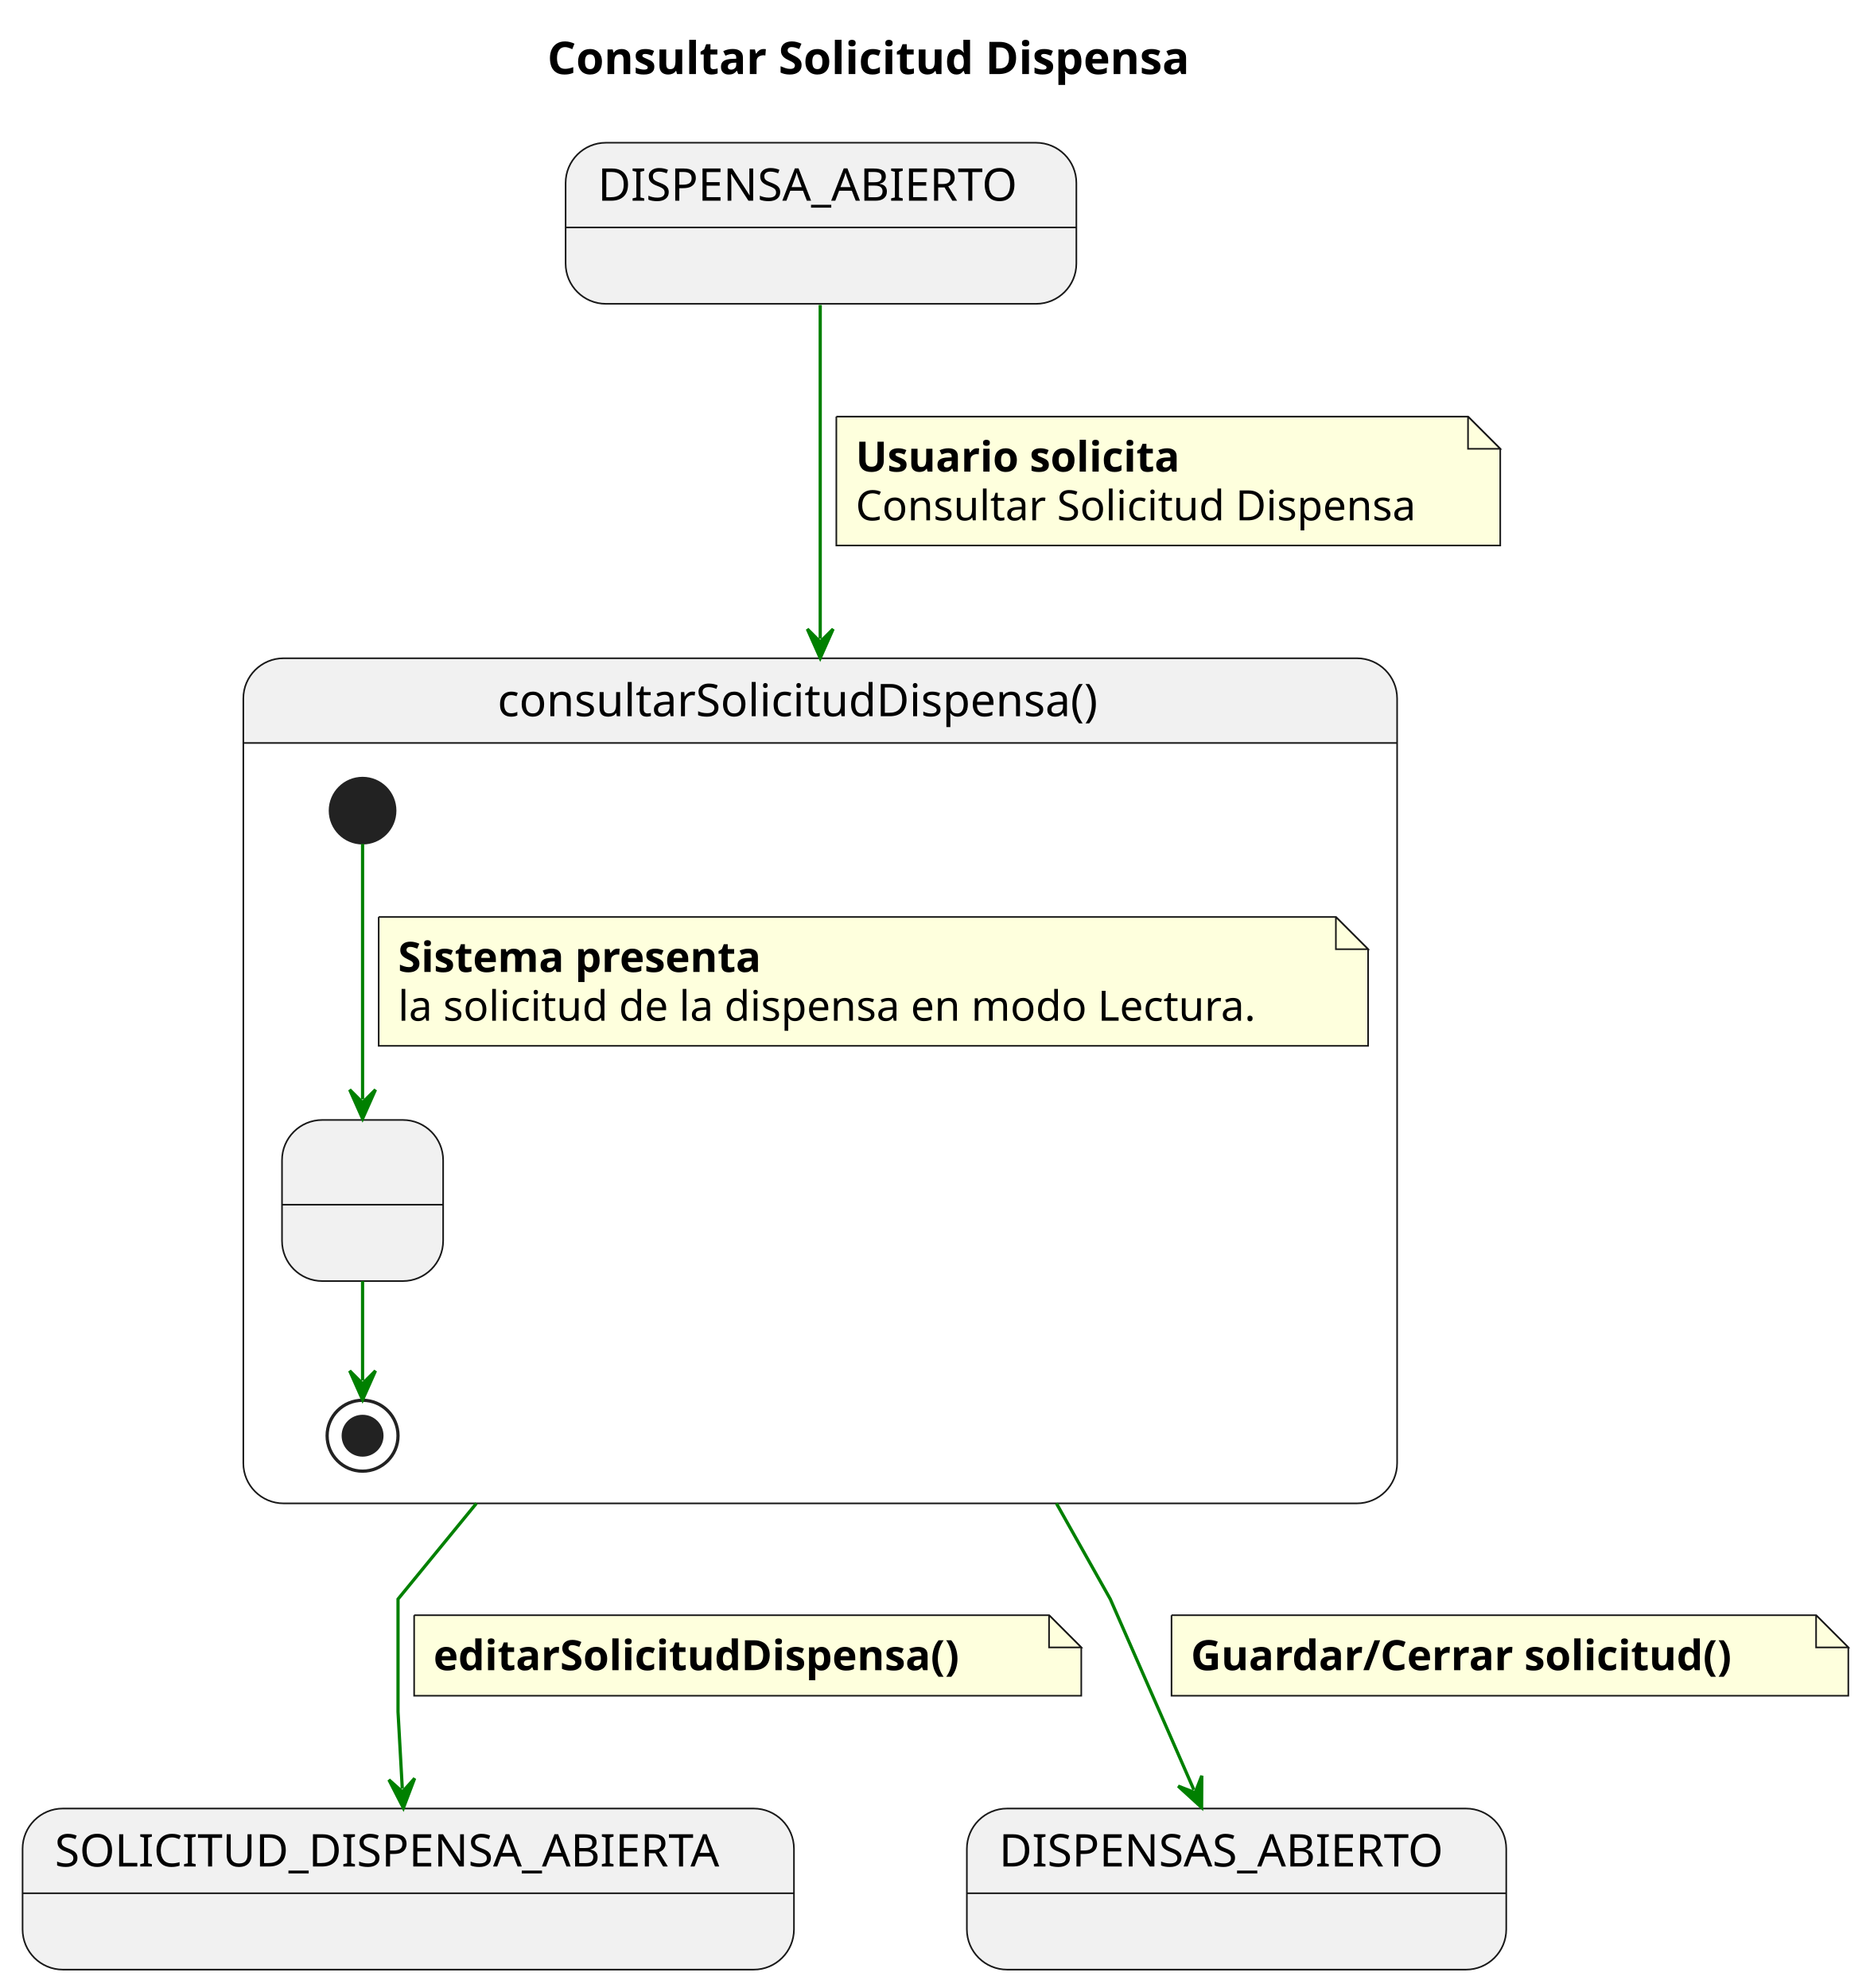
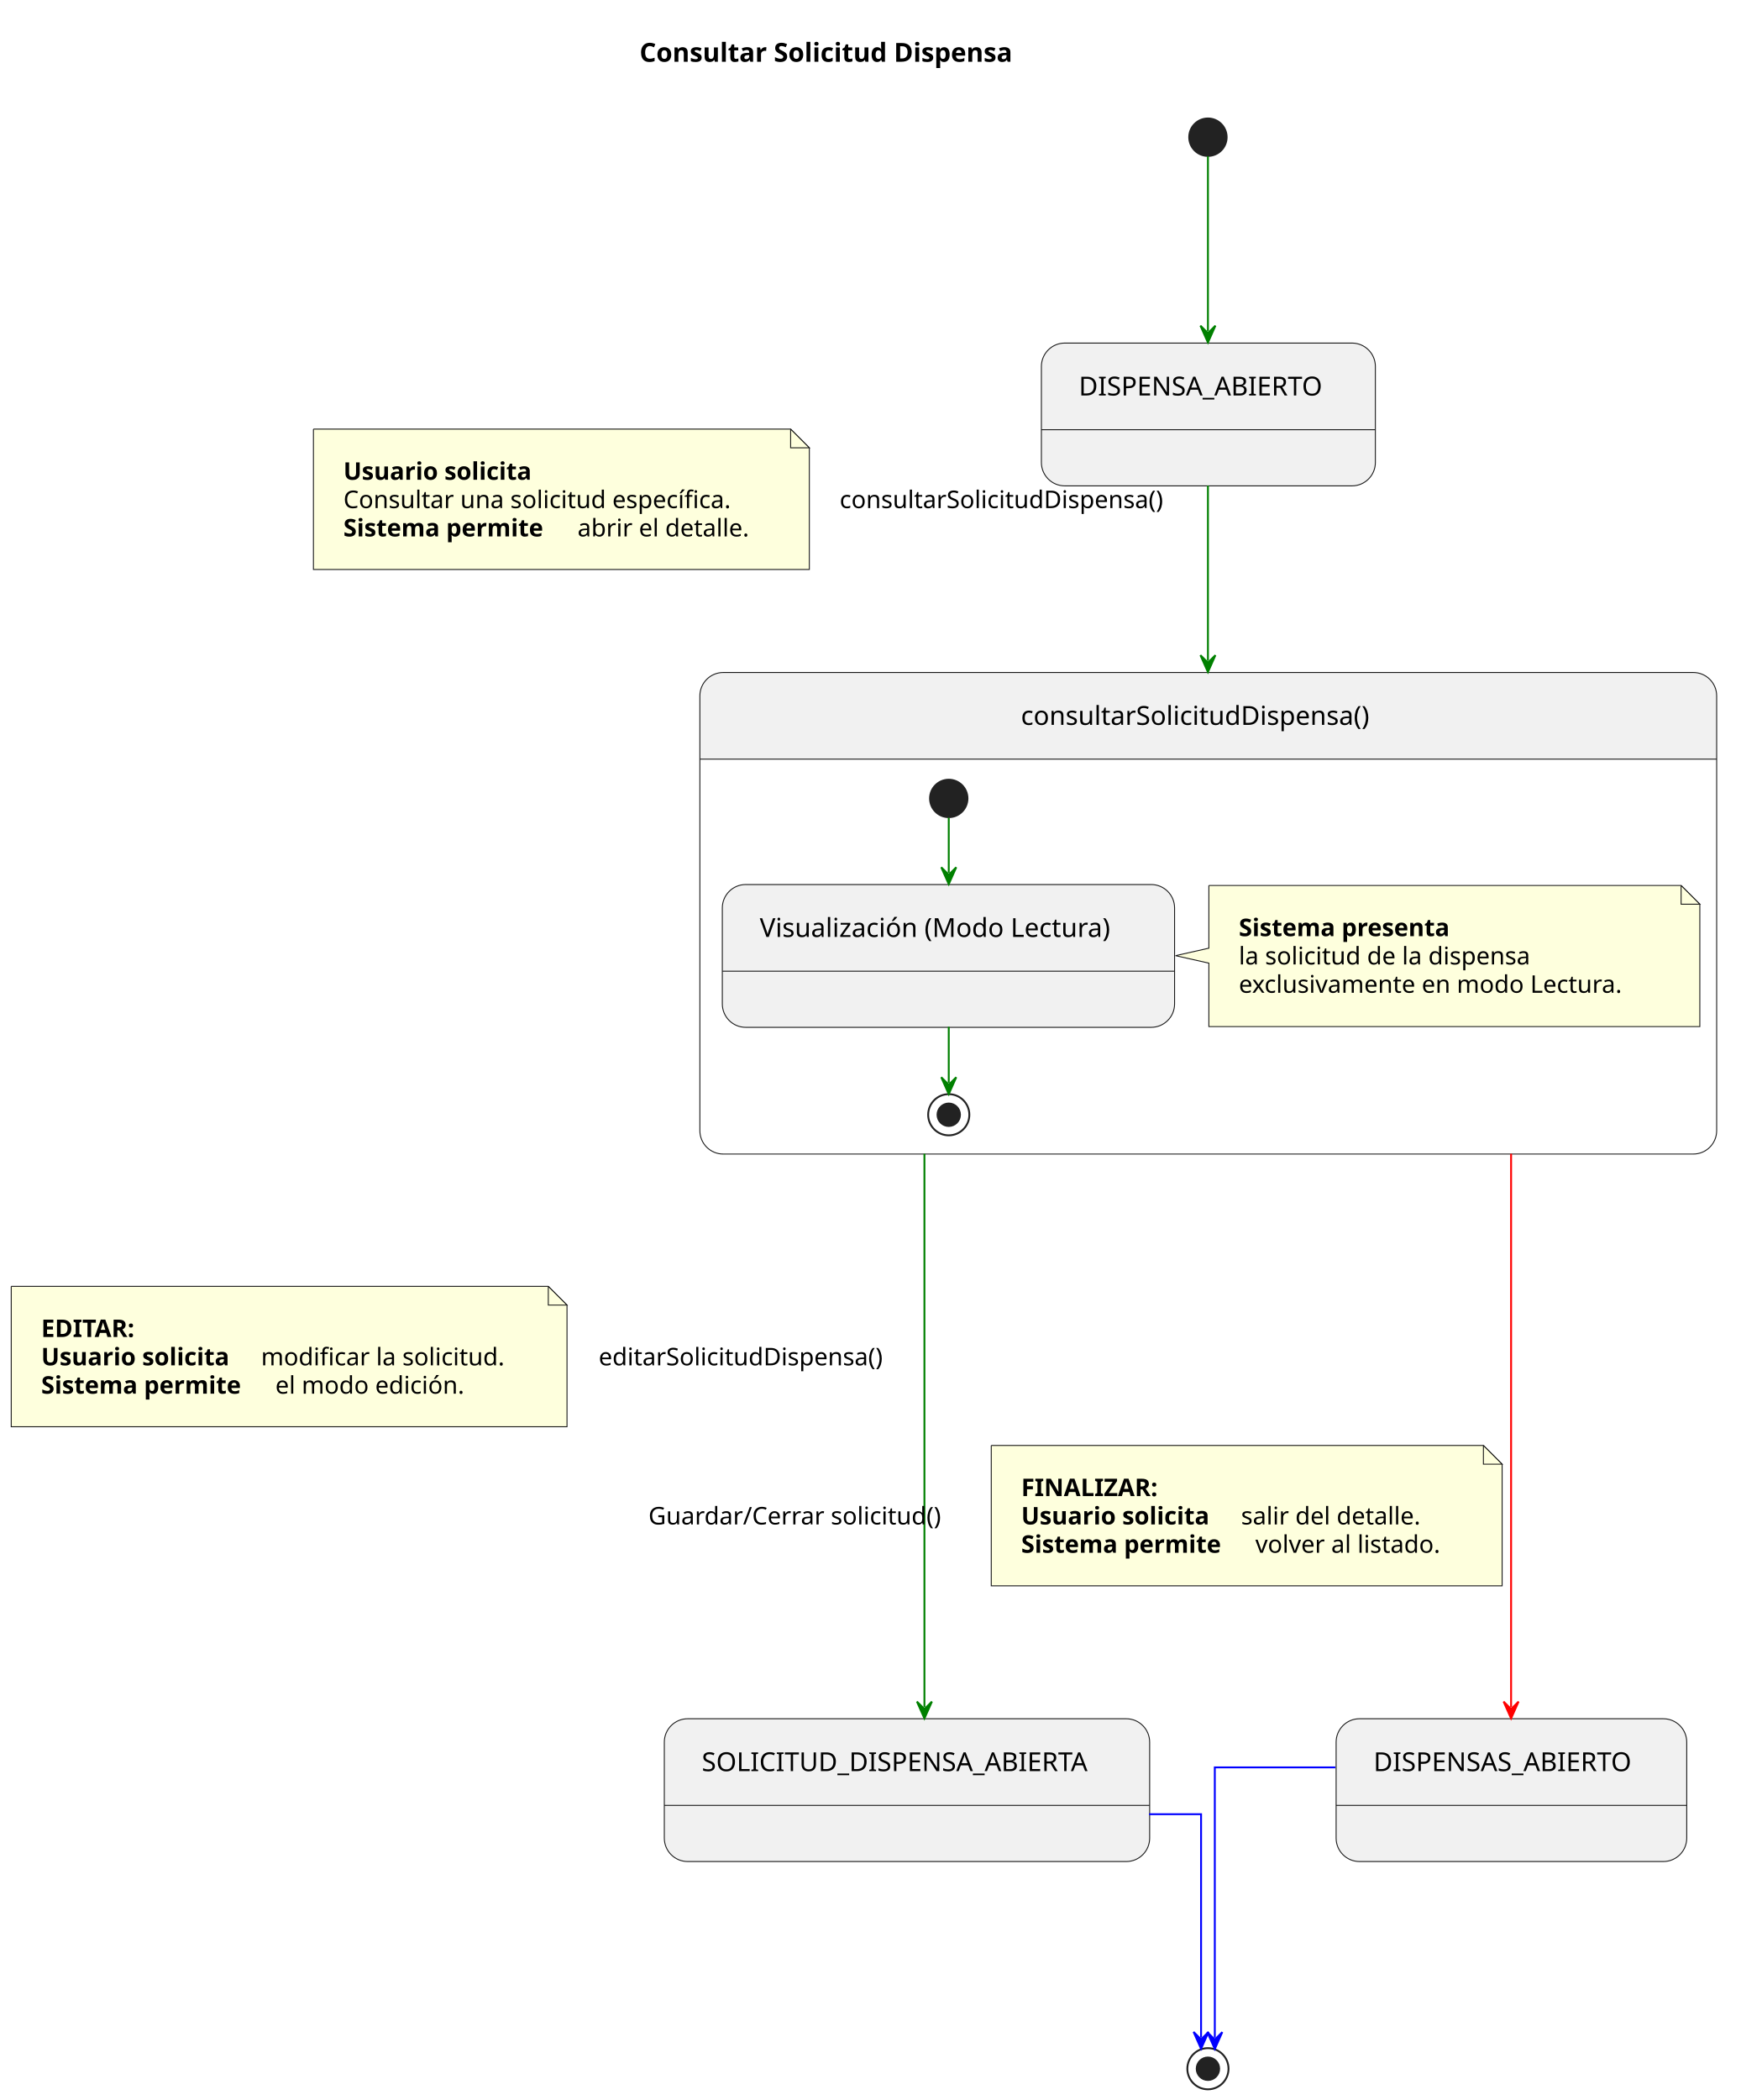
- <svg xmlns="http://www.w3.org/2000/svg" contentStyleType="text/css" data-diagram-type="STATE" height="617px" preserveAspectRatio="none" style="width:580px;height:617px;background:#FFFFFF;" version="1.1" viewBox="0 0 580 617" width="580px" zoomAndPan="magnify">
+ <svg xmlns="http://www.w3.org/2000/svg" contentStyleType="text/css" data-diagram-type="STATE" height="1122px" preserveAspectRatio="none" style="width:930px;height:1122px;background:#FFFFFF;" version="1.1" viewBox="0 0 930 1122" width="930px" zoomAndPan="magnify">
  <defs />
  <g>
    <g class="title" data-source-line="1">
-       <text fill="#000000" font-family="sans-serif" font-size="14" font-weight="bold" lengthAdjust="spacing" textLength="226.844" x="169.828" y="22.995">Consultar Solicitud Dispensa</text>
+       <text fill="#000000" font-family="sans-serif" font-size="14" font-weight="bold" lengthAdjust="spacing" textLength="226.844" x="341.756" y="32.995">Consultar Solicitud Dispensa</text>
    </g>
-     <g id="startState">
-       <rect fill="#F1F1F1" height="50" rx="12.5" ry="12.5" style="stroke:#181818;stroke-width:0.5;" width="158.476" x="175.5" y="44.297" />
-       <line style="stroke:#181818;stroke-width:0.5;" x1="175.5" x2="333.976" y1="70.594" y2="70.594" />
-       <text fill="#000000" font-family="sans-serif" font-size="14" lengthAdjust="spacing" textLength="138.476" x="185.5" y="62.292">DISPENSA_ABIERTO</text>
+     <g id="DISPENSA_ABIERTO_INICIAL">
+       <rect fill="#F1F1F1" height="76.297" rx="12.5" ry="12.5" style="stroke:#181818;stroke-width:0.5;" width="178.476" x="556.5" y="183.297" />
+       <line style="stroke:#181818;stroke-width:0.5;" x1="556.5" x2="734.976" y1="229.594" y2="229.594" />
+       <text fill="#000000" font-family="sans-serif" font-size="14" lengthAdjust="spacing" textLength="138.476" x="576.5" y="211.292">DISPENSA_ABIERTO</text>
    </g>
-     <g id="endState1">
-       <rect fill="#F1F1F1" height="50" rx="12.5" ry="12.5" style="stroke:#181818;stroke-width:0.5;" width="239.352" x="7" y="561.297" />
-       <line style="stroke:#181818;stroke-width:0.5;" x1="7" x2="246.352" y1="587.594" y2="587.594" />
-       <text fill="#000000" font-family="sans-serif" font-size="14" lengthAdjust="spacing" textLength="219.352" x="17" y="579.292">SOLICITUD_DISPENSA_ABIERTA</text>
+     <path d="M386.5,359.297 L904.856,359.297 A12.5,12.5 0 0 1 917.356,371.797 L917.356,405.594 L374,405.594 L374,371.797 A12.5,12.5 0 0 1 386.5,359.297" fill="#F1F1F1" />
+     <rect fill="none" height="257.297" rx="12.5" ry="12.5" style="stroke:#181818;stroke-width:0.5;" width="543.356" x="374" y="359.297" />
+     <line style="stroke:#181818;stroke-width:0.5;" x1="374" x2="917.356" y1="405.594" y2="405.594" />
+     <text fill="#000000" font-family="sans-serif" font-size="14" lengthAdjust="spacing" textLength="200.218" x="545.569" y="387.292">consultarSolicitudDispensa()</text>
+     <g id="CONSULTAR_DISPENSA_COMP.MostrarSolicitud">
+       <rect fill="#F1F1F1" height="76.297" rx="12.5" ry="12.5" style="stroke:#181818;stroke-width:0.5;" width="241.674" x="386" y="472.594" />
+       <line style="stroke:#181818;stroke-width:0.5;" x1="386" x2="627.674" y1="518.891" y2="518.891" />
+       <text fill="#000000" font-family="sans-serif" font-size="14" lengthAdjust="spacing" textLength="201.674" x="406" y="500.589">Visualización (Modo Lectura)</text>
    </g>
-     <g id="endState2">
-       <rect fill="#F1F1F1" height="50" rx="12.5" ry="12.5" style="stroke:#181818;stroke-width:0.5;" width="167.362" x="300" y="561.297" />
-       <line style="stroke:#181818;stroke-width:0.5;" x1="300" x2="467.362" y1="587.594" y2="587.594" />
-       <text fill="#000000" font-family="sans-serif" font-size="14" lengthAdjust="spacing" textLength="147.362" x="310" y="579.292">DISPENSAS_ABIERTO</text>
+     <ellipse cx="507" cy="426.594" fill="#222222" rx="10" ry="10" style="stroke:#222222;stroke-width:1;" />
+     <ellipse cx="507" cy="595.594" fill="none" rx="11" ry="11" style="stroke:#222222;stroke-width:1;" />
+     <ellipse cx="507" cy="595.594" fill="#222222" rx="6" ry="6" style="stroke:#222222;stroke-width:1;" />
+     <g class="entity" data-entity="GMN2" data-source-line="35" data-uid="ent0003" id="entity_GMN2">
+       <path d="M646,473.094 L646,506.594 L628.18,510.594 L646,514.594 L646,548.492 A0,0 0 0 0 646,548.492 L908.356,548.492 A0,0 0 0 0 908.356,548.492 L908.356,483.094 L898.356,473.094 L646,473.094 A0,0 0 0 0 646,473.094" fill="#FEFFDD" style="stroke:#181818;stroke-width:0.5;" />
+       <path d="M898.356,473.094 L898.356,483.094 L908.356,483.094 L898.356,473.094" fill="#FEFFDD" style="stroke:#181818;stroke-width:0.5;" />
+       <text fill="#000000" font-family="sans-serif" font-size="13" font-weight="bold" lengthAdjust="spacing" textLength="128.762" x="662" y="500.161">Sistema presenta</text>
+       <text fill="#000000" font-family="sans-serif" font-size="13" lengthAdjust="spacing" textLength="168.099" x="662" y="515.293">la solicitud de la dispensa</text>
+       <text fill="#000000" font-family="sans-serif" font-size="13" lengthAdjust="spacing" textLength="221.356" x="662" y="530.426">exclusivamente en modo Lectura.</text>
    </g>
-     <path d="M88,204.297 L421,204.297 A12.5,12.5 0 0 1 433.5,216.797 L433.5,230.594 L75.5,230.594 L75.5,216.797 A12.5,12.5 0 0 1 88,204.297" fill="#F1F1F1" />
-     <rect fill="none" height="262.297" rx="12.5" ry="12.5" style="stroke:#181818;stroke-width:0.5;" width="358" x="75.5" y="204.297" />
-     <line style="stroke:#181818;stroke-width:0.5;" x1="75.5" x2="433.5" y1="230.594" y2="230.594" />
-     <text fill="#000000" font-family="sans-serif" font-size="14" lengthAdjust="spacing" textLength="200.218" x="154.391" y="222.292">consultarSolicitudDispensa()</text>
-     <g id="consultarSolicitudDispensa.MostrarSolicitud">
-       <rect fill="#F1F1F1" height="50" rx="12.5" ry="12.5" style="stroke:#181818;stroke-width:0.5;" width="50" x="87.5" y="347.594" />
-       <line style="stroke:#181818;stroke-width:0.5;" x1="87.5" x2="137.5" y1="373.891" y2="373.891" />
-       <text fill="#000000" font-family="sans-serif" font-size="14" lengthAdjust="spacing" textLength="4.45" x="110.275" y="365.589"> </text>
+     <g class="link" data-entity-1=".start.CONSULTAR_DISPENSA_COMP" data-entity-2="MostrarSolicitud" data-source-line="31" data-uid="lnk6" id="link_.start.CONSULTAR_DISPENSA_COMP_MostrarSolicitud">
+       <path d="M507,436.894 C507,445.834 507,453.344 507,466.374" fill="none" id="*start*CONSULTAR_DISPENSA_COMP-to-MostrarSolicitud" style="stroke:#008000;stroke-width:1;" />
+       <polygon fill="#008000" points="507,472.374,511,463.374,507,467.374,503,463.374,507,472.374" style="stroke:#008000;stroke-width:1;" />
    </g>
-     <ellipse cx="112.5" cy="251.594" fill="#222222" rx="10" ry="10" style="stroke:#222222;stroke-width:1;" />
-     <ellipse cx="112.5" cy="445.594" fill="none" rx="11" ry="11" style="stroke:#222222;stroke-width:1;" />
-     <ellipse cx="112.5" cy="445.594" fill="#222222" rx="6" ry="6" style="stroke:#222222;stroke-width:1;" />
-     <g class="link" data-entity-1=".start.consultarSolicitudDispensa" data-entity-2="MostrarSolicitud" data-source-line="19" data-uid="lnk4" id="link_.start.consultarSolicitudDispensa_MostrarSolicitud">
-       <path d="M112.5,261.934 C112.5,280.124 112.5,314.834 112.5,341.204" fill="none" id="*start*consultarSolicitudDispensa-to-MostrarSolicitud" style="stroke:#008000;stroke-width:1;" />
-       <polygon fill="#008000" points="112.5,347.204,116.5,338.204,112.5,342.204,108.5,338.204,112.5,347.204" style="stroke:#008000;stroke-width:1;" />
-       <path d="M117.5,284.594 L117.5,324.594 L424.5,324.594 L424.5,294.594 L414.5,284.594 L117.5,284.594" fill="#FEFFDD" style="stroke:#181818;stroke-width:0.5;" />
-       <path d="M414.5,284.594 L414.5,294.594 L424.5,294.594 L414.5,284.594" fill="#FEFFDD" style="stroke:#181818;stroke-width:0.5;" />
-       <text fill="#000000" font-family="sans-serif" font-size="13" font-weight="bold" lengthAdjust="spacing" textLength="128.762" x="123.5" y="301.661">Sistema presenta</text>
-       <text fill="#000000" font-family="sans-serif" font-size="13" lengthAdjust="spacing" textLength="286.724" x="123.5" y="316.793">la solicitud de la dispensa en modo Lectura.</text>
+     <g class="link" data-entity-1="MostrarSolicitud" data-entity-2=".end.CONSULTAR_DISPENSA_COMP" data-source-line="41" data-uid="lnk8" id="link_MostrarSolicitud_.end.CONSULTAR_DISPENSA_COMP">
+       <path d="M507,548.614 C507,561.704 507,569.354 507,578.554" fill="none" id="MostrarSolicitud-to-*end*CONSULTAR_DISPENSA_COMP" style="stroke:#008000;stroke-width:1;" />
+       <polygon fill="#008000" points="507,584.554,511,575.554,507,579.554,503,575.554,507,584.554" style="stroke:#008000;stroke-width:1;" />
    </g>
-     <g class="link" data-entity-1="MostrarSolicitud" data-entity-2=".end.consultarSolicitudDispensa" data-source-line="26" data-uid="lnk6" id="link_MostrarSolicitud_.end.consultarSolicitudDispensa">
-       <path d="M112.5,397.634 C112.5,410.184 112.5,418.874 112.5,428.444" fill="none" id="MostrarSolicitud-to-*end*consultarSolicitudDispensa" style="stroke:#008000;stroke-width:1;" />
-       <polygon fill="#008000" points="112.5,434.444,116.5,425.444,112.5,429.444,108.5,425.444,112.5,434.444" style="stroke:#008000;stroke-width:1;" />
+     <g id="SOLICITUD_DISPENSA_EDITAR">
+       <rect fill="#F1F1F1" height="76.297" rx="12.5" ry="12.5" style="stroke:#181818;stroke-width:0.5;" width="259.352" x="355" y="918.297" />
+       <line style="stroke:#181818;stroke-width:0.5;" x1="355" x2="614.352" y1="964.594" y2="964.594" />
+       <text fill="#000000" font-family="sans-serif" font-size="14" lengthAdjust="spacing" textLength="219.352" x="375" y="946.292">SOLICITUD_DISPENSA_ABIERTA</text>
    </g>
-     <g class="link" data-entity-1="startState" data-entity-2="consultarSolicitudDispensa" data-source-line="9" data-uid="lnk2" id="link_startState_consultarSolicitudDispensa">
-       <path d="M254.5,94.657 C254.5,120.187 254.5,156.337 254.5,198.227" fill="none" id="startState-to-consultarSolicitudDispensa" style="stroke:#008000;stroke-width:1;" />
-       <polygon fill="#008000" points="254.5,204.227,258.5,195.227,254.5,199.227,250.5,195.227,254.5,204.227" style="stroke:#008000;stroke-width:1;" />
-       <path d="M259.5,129.297 L259.5,169.297 L465.5,169.297 L465.5,139.297 L455.5,129.297 L259.5,129.297" fill="#FEFFDD" style="stroke:#181818;stroke-width:0.5;" />
-       <path d="M455.5,129.297 L455.5,139.297 L465.5,139.297 L455.5,129.297" fill="#FEFFDD" style="stroke:#181818;stroke-width:0.5;" />
-       <text fill="#000000" font-family="sans-serif" font-size="13" font-weight="bold" lengthAdjust="spacing" textLength="113.376" x="265.5" y="146.364">Usuario solicita</text>
-       <text fill="#000000" font-family="sans-serif" font-size="13" lengthAdjust="spacing" textLength="185.967" x="265.5" y="161.497">Consultar Solicitud Dispensa</text>
+     <g id="DISPENSAS_ABIERTO_FINAL">
+       <rect fill="#F1F1F1" height="76.297" rx="12.5" ry="12.5" style="stroke:#181818;stroke-width:0.5;" width="187.362" x="714" y="918.297" />
+       <line style="stroke:#181818;stroke-width:0.5;" x1="714" x2="901.362" y1="964.594" y2="964.594" />
+       <text fill="#000000" font-family="sans-serif" font-size="14" lengthAdjust="spacing" textLength="147.362" x="734" y="946.292">DISPENSAS_ABIERTO</text>
    </g>
-     <g class="link" data-entity-1="consultarSolicitudDispensa" data-entity-2="endState1" data-source-line="30" data-uid="lnk7" id="link_consultarSolicitudDispensa_endState1">
-       <path d="M147.83,466.577 C133.44,484.167 123.5,496.297 123.5,496.297 C123.5,496.297 123.5,531.297 123.5,531.297 C123.5,531.297 124.026,540.776 124.826,555.146" fill="none" id="consultarSolicitudDispensa-to-endState1" style="stroke:#008000;stroke-width:1;" />
-       <polygon fill="#008000" points="125.16,561.137,128.654,551.928,124.882,556.145,120.666,552.373,125.16,561.137" style="stroke:#008000;stroke-width:1;" />
-       <path d="M128.5,501.297 L128.5,526.297 L335.5,526.297 L335.5,511.297 L325.5,501.297 L128.5,501.297" fill="#FEFFDD" style="stroke:#181818;stroke-width:0.5;" />
-       <path d="M325.5,501.297 L325.5,511.297 L335.5,511.297 L325.5,501.297" fill="#FEFFDD" style="stroke:#181818;stroke-width:0.5;" />
-       <text fill="#000000" font-family="sans-serif" font-size="13" font-weight="bold" lengthAdjust="spacing" textLength="186.875" x="134.5" y="518.364">editarSolicitudDispensa()</text>
+     <ellipse cx="645.5" cy="73.297" fill="#222222" rx="10" ry="10" style="stroke:#222222;stroke-width:1;" />
+     <ellipse cx="645.5" cy="1105.297" fill="none" rx="11" ry="11" style="stroke:#222222;stroke-width:1;" />
+     <ellipse cx="645.5" cy="1105.297" fill="#222222" rx="6" ry="6" style="stroke:#222222;stroke-width:1;" />
+     <g class="link" data-entity-1=".start." data-entity-2="DISPENSA_ABIERTO_INICIAL" data-source-line="16" data-uid="lnk3" id="link_.start._DISPENSA_ABIERTO_INICIAL">
+       <path d="M645.5,83.467 C645.5,103.647 645.5,143.677 645.5,176.997" fill="none" id="*start*-to-DISPENSA_ABIERTO_INICIAL" style="stroke:#008000;stroke-width:1;" />
+       <polygon fill="#008000" points="645.5,182.997,649.5,173.997,645.5,177.997,641.5,173.997,645.5,182.997" style="stroke:#008000;stroke-width:1;" />
    </g>
-     <g class="link" data-entity-1="consultarSolicitudDispensa" data-entity-2="endState2" data-source-line="35" data-uid="lnk8" id="link_consultarSolicitudDispensa_endState2">
-       <path d="M327.78,466.577 C337.67,484.167 344.5,496.297 344.5,496.297 C344.5,496.297 358.893,529.131 370.433,555.481" fill="none" id="consultarSolicitudDispensa-to-endState2" style="stroke:#008000;stroke-width:1;" />
-       <polygon fill="#008000" points="372.84,560.977,372.894,551.128,370.834,556.397,365.565,554.337,372.84,560.977" style="stroke:#008000;stroke-width:1;" />
-       <path d="M363.5,501.297 L363.5,526.297 L573.5,526.297 L573.5,511.297 L563.5,501.297 L363.5,501.297" fill="#FEFFDD" style="stroke:#181818;stroke-width:0.5;" />
-       <path d="M563.5,501.297 L563.5,511.297 L573.5,511.297 L563.5,501.297" fill="#FEFFDD" style="stroke:#181818;stroke-width:0.5;" />
-       <text fill="#000000" font-family="sans-serif" font-size="13" font-weight="bold" lengthAdjust="spacing" textLength="189.636" x="369.5" y="518.364">Guardar/Cerrar solicitud()</text>
+     <g class="link" data-entity-1="DISPENSA_ABIERTO_INICIAL" data-entity-2="CONSULTAR_DISPENSA_COMP" data-source-line="19" data-uid="lnk4" id="link_DISPENSA_ABIERTO_INICIAL_CONSULTAR_DISPENSA_COMP">
+       <path d="M645.5,259.477 C645.5,285.887 645.5,316.697 645.5,353.057" fill="none" id="DISPENSA_ABIERTO_INICIAL-to-CONSULTAR_DISPENSA_COMP" style="stroke:#008000;stroke-width:1;" />
+       <polygon fill="#008000" points="645.5,359.057,649.5,350.057,645.5,354.057,641.5,350.057,645.5,359.057" style="stroke:#008000;stroke-width:1;" />
+       <path d="M167.5,229.267 L167.5,304.267 L432.5,304.267 L432.5,239.267 L422.5,229.267 L167.5,229.267" fill="#FEFFDD" style="stroke:#181818;stroke-width:0.5;" />
+       <path d="M422.5,229.267 L422.5,239.267 L432.5,239.267 L422.5,229.267" fill="#FEFFDD" style="stroke:#181818;stroke-width:0.5;" />
+       <text fill="#000000" font-family="sans-serif" font-size="13" font-weight="bold" lengthAdjust="spacing" textLength="113.376" x="183.5" y="256.334">Usuario solicita</text>
+       <text fill="#000000" font-family="sans-serif" font-size="13" lengthAdjust="spacing" textLength="222.657" x="183.5" y="271.467">Consultar una solicitud específica.</text>
+       <text fill="#000000" font-family="sans-serif" font-size="13" font-weight="bold" lengthAdjust="spacing" textLength="120.999" x="183.5" y="286.599">Sistema permite</text>
+       <text fill="#000000" font-family="sans-serif" font-size="13" lengthAdjust="spacing" textLength="99.061" x="308.631" y="286.599">abrir el detalle.</text>
+       <text fill="#000000" font-family="sans-serif" font-size="13" lengthAdjust="spacing" textLength="185.917" x="448.693" y="271.467">consultarSolicitudDispensa()</text>
+     </g>
+     <g class="link" data-entity-1="CONSULTAR_DISPENSA_COMP" data-entity-2="SOLICITUD_DISPENSA_EDITAR" data-source-line="45" data-uid="lnk9" id="link_CONSULTAR_DISPENSA_COMP_SOLICITUD_DISPENSA_EDITAR">
+       <path d="M494,616.437 C494,718.017 494,847.117 494,912.137" fill="none" id="CONSULTAR_DISPENSA_COMP-to-SOLICITUD_DISPENSA_EDITAR" style="stroke:#008000;stroke-width:1;" />
+       <polygon fill="#008000" points="494,918.137,498,909.137,494,913.137,490,909.137,494,918.137" style="stroke:#008000;stroke-width:1;" />
+       <path d="M6,687.287 L6,762.287 L303,762.287 L303,697.287 L293,687.287 L6,687.287" fill="#FEFFDD" style="stroke:#181818;stroke-width:0.5;" />
+       <path d="M293,687.287 L293,697.287 L303,697.287 L293,687.287" fill="#FEFFDD" style="stroke:#181818;stroke-width:0.5;" />
+       <text fill="#000000" font-family="sans-serif" font-size="13" font-weight="bold" lengthAdjust="spacing" textLength="58.646" x="22" y="714.354">EDITAR:</text>
+       <text fill="#000000" font-family="sans-serif" font-size="13" font-weight="bold" lengthAdjust="spacing" textLength="113.376" x="22" y="729.487">Usuario solicita</text>
+       <text fill="#000000" font-family="sans-serif" font-size="13" lengthAdjust="spacing" textLength="139.401" x="139.508" y="729.487">modificar la solicitud.</text>
+       <text fill="#000000" font-family="sans-serif" font-size="13" font-weight="bold" lengthAdjust="spacing" textLength="120.999" x="22" y="744.619">Sistema permite</text>
+       <text fill="#000000" font-family="sans-serif" font-size="13" lengthAdjust="spacing" textLength="107.644" x="147.131" y="744.619">el modo edición.</text>
+       <text fill="#000000" font-family="sans-serif" font-size="13" lengthAdjust="spacing" textLength="163.814" x="319.909" y="729.487">editarSolicitudDispensa()</text>
+     </g>
+     <g class="link" data-entity-1="CONSULTAR_DISPENSA_COMP" data-entity-2="DISPENSAS_ABIERTO_FINAL" data-source-line="54" data-uid="lnk10" id="link_CONSULTAR_DISPENSA_COMP_DISPENSAS_ABIERTO_FINAL">
+       <path d="M807.5,616.437 C807.5,718.017 807.5,847.117 807.5,912.137" fill="none" id="CONSULTAR_DISPENSA_COMP-to-DISPENSAS_ABIERTO_FINAL" style="stroke:#FF0000;stroke-width:1;" />
+       <polygon fill="#FF0000" points="807.5,918.137,811.5,909.137,807.5,913.137,803.5,909.137,807.5,918.137" style="stroke:#FF0000;stroke-width:1;" />
+       <text fill="#000000" font-family="sans-serif" font-size="13" lengthAdjust="spacing" textLength="167.216" x="346.5" y="814.487">Guardar/Cerrar solicitud()</text>
+       <path d="M529.716,772.287 L529.716,847.287 L802.716,847.287 L802.716,782.287 L792.716,772.287 L529.716,772.287" fill="#FEFFDD" style="stroke:#181818;stroke-width:0.5;" />
+       <path d="M792.716,772.287 L792.716,782.287 L802.716,782.287 L792.716,772.287" fill="#FEFFDD" style="stroke:#181818;stroke-width:0.5;" />
+       <text fill="#000000" font-family="sans-serif" font-size="13" font-weight="bold" lengthAdjust="spacing" textLength="82.475" x="545.716" y="799.354">FINALIZAR:</text>
+       <text fill="#000000" font-family="sans-serif" font-size="13" font-weight="bold" lengthAdjust="spacing" textLength="113.376" x="545.716" y="814.487">Usuario solicita</text>
+       <text fill="#000000" font-family="sans-serif" font-size="13" lengthAdjust="spacing" textLength="104.102" x="663.224" y="814.487">salir del detalle.</text>
+       <text fill="#000000" font-family="sans-serif" font-size="13" font-weight="bold" lengthAdjust="spacing" textLength="120.999" x="545.716" y="829.619">Sistema permite</text>
+       <text fill="#000000" font-family="sans-serif" font-size="13" lengthAdjust="spacing" textLength="107.536" x="670.848" y="829.619">volver al listado.</text>
+     </g>
+     <g class="link" data-entity-1="SOLICITUD_DISPENSA_EDITAR" data-entity-2=".end." data-source-line="62" data-uid="lnk12" id="link_SOLICITUD_DISPENSA_EDITAR_.end.">
+       <path d="M614.07,969.297 C630.57,969.297 641.83,969.297 641.83,969.297 C641.83,969.297 641.83,1056.567 641.83,1088.627" fill="none" id="SOLICITUD_DISPENSA_EDITAR-to-*end*" style="stroke:#0000FF;stroke-width:1;" />
+       <polygon fill="#0000FF" points="641.83,1094.627,645.83,1085.627,641.83,1089.627,637.83,1085.627,641.83,1094.627" style="stroke:#0000FF;stroke-width:1;" />
+     </g>
+     <g class="link" data-entity-1="DISPENSAS_ABIERTO_FINAL" data-entity-2=".end." data-source-line="63" data-uid="lnk13" id="link_DISPENSAS_ABIERTO_FINAL_.end.">
+       <path d="M713.57,944.297 C679.47,944.297 649.17,944.297 649.17,944.297 C649.17,944.297 649.17,1052.917 649.17,1088.737" fill="none" id="DISPENSAS_ABIERTO_FINAL-to-*end*" style="stroke:#0000FF;stroke-width:1;" />
+       <polygon fill="#0000FF" points="649.17,1094.737,653.17,1085.737,649.17,1089.737,645.17,1085.737,649.17,1094.737" style="stroke:#0000FF;stroke-width:1;" />
    </g>
  </g>
</svg>
